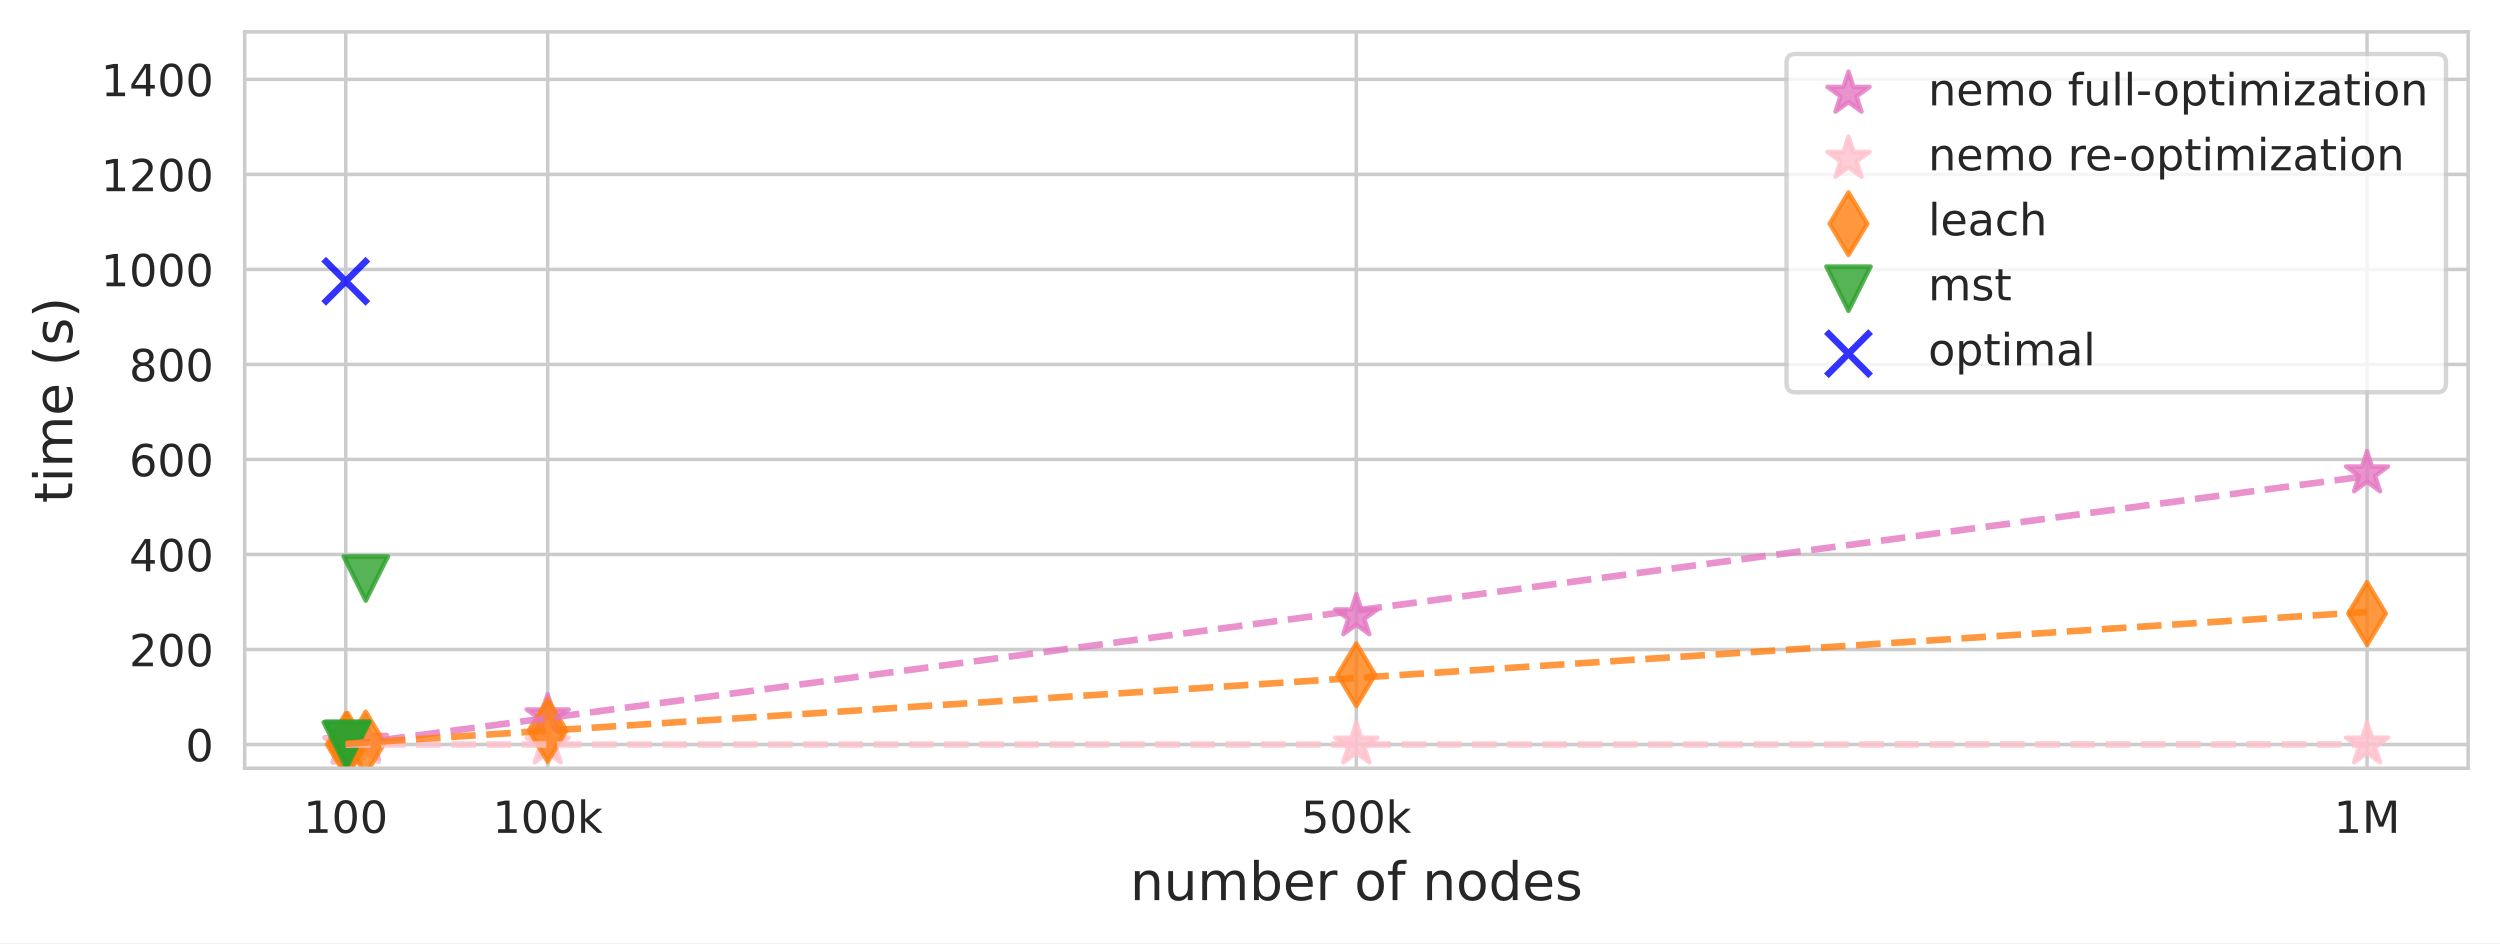
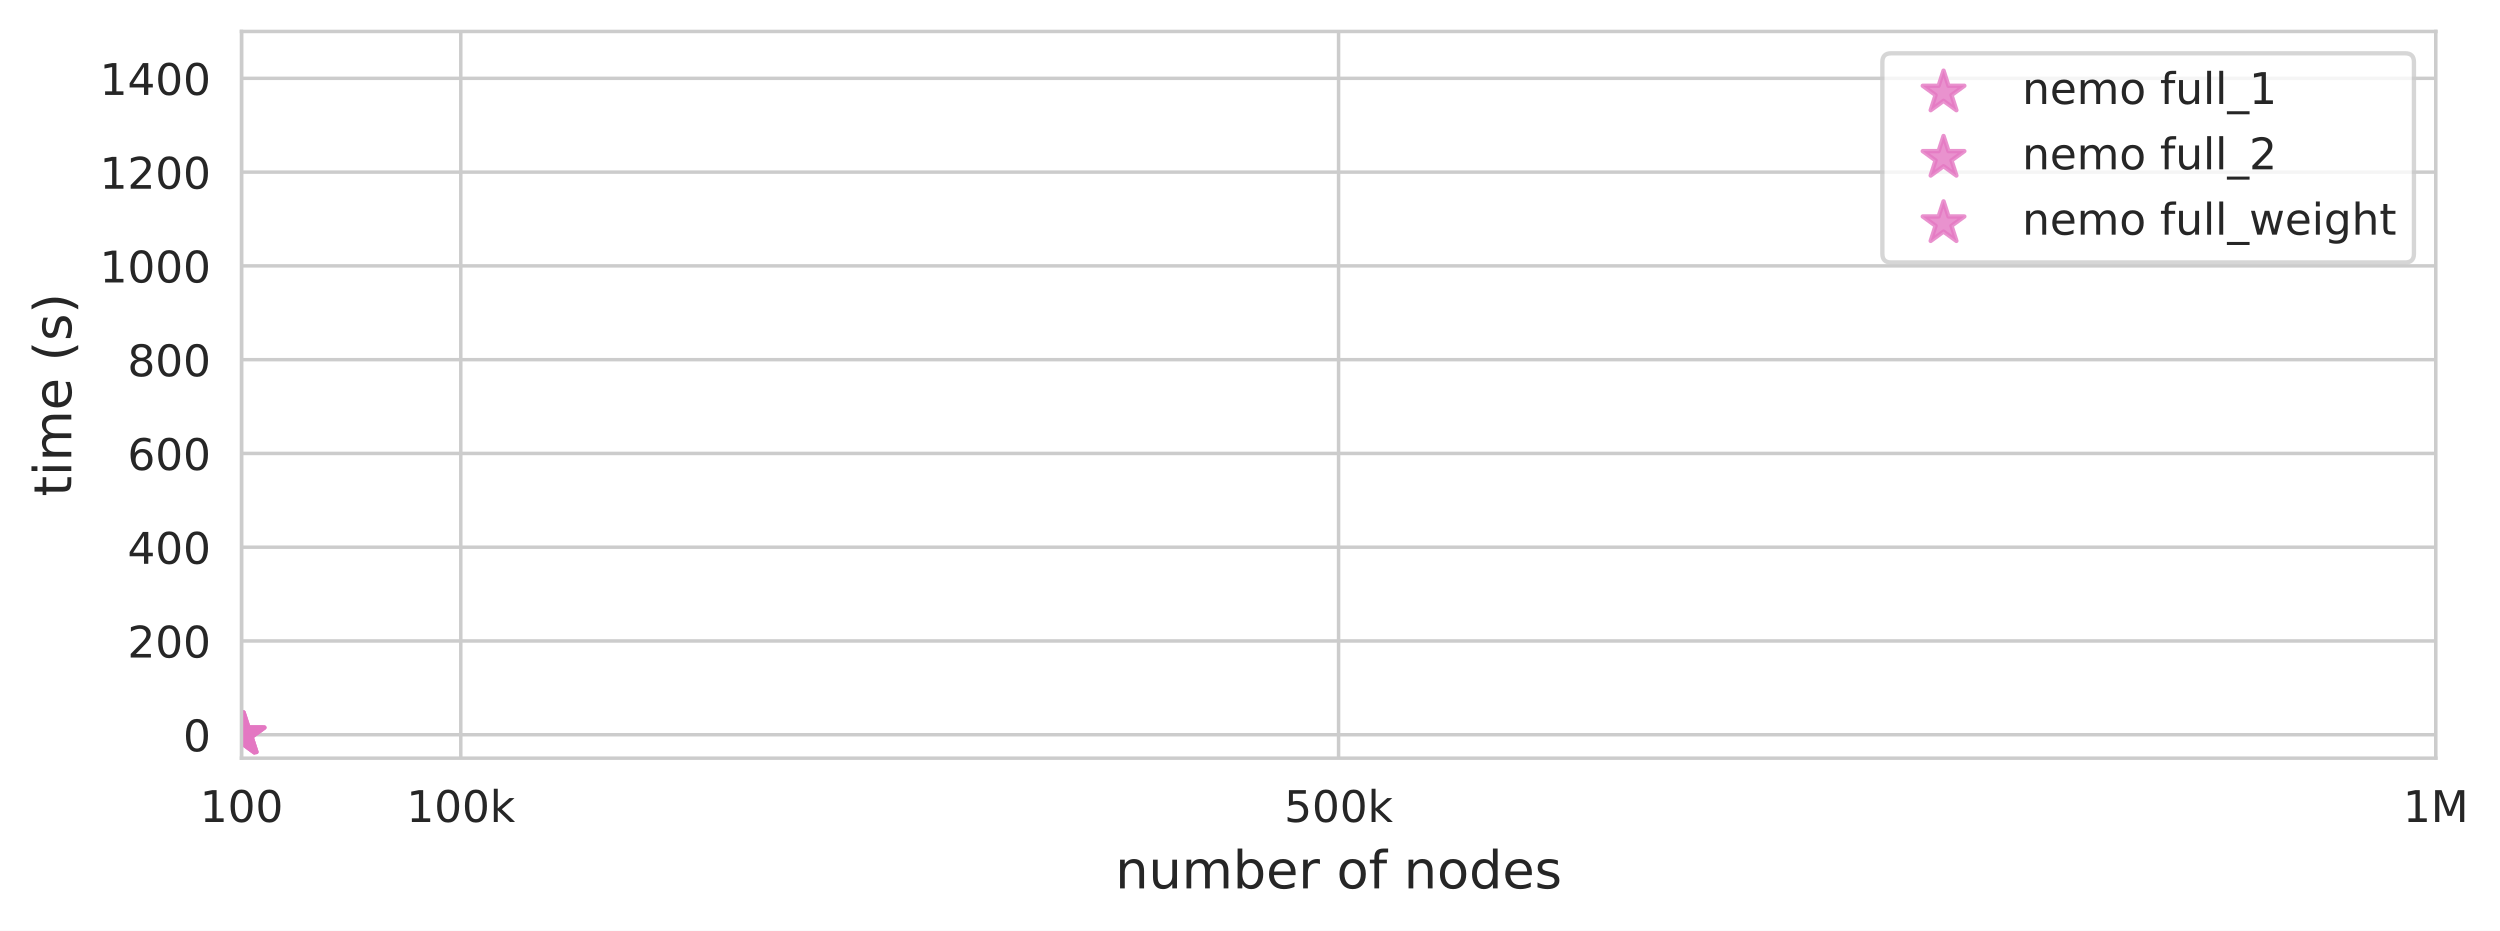
- <svg xmlns="http://www.w3.org/2000/svg" xmlns:xlink="http://www.w3.org/1999/xlink" width="564.664pt" height="213.012pt" viewBox="0 0 564.664 213.012" version="1.1">
+ <svg xmlns="http://www.w3.org/2000/svg" xmlns:xlink="http://www.w3.org/1999/xlink" width="572.159pt" height="213.012pt" viewBox="0 0 572.159 213.012" version="1.1">
  <defs>
    <style type="text/css">*{stroke-linejoin: round; stroke-linecap: butt}</style>
  </defs>
  <g id="figure_1">
    <g id="patch_1">
-       <path d="M 0 213.012  L 564.664 213.012  L 564.664 0  L 0 0  z " style="fill: #ffffff" />
+       <path d="M 0 213.012  L 572.159 213.012  L 572.159 0  L 0 0  z " style="fill: #ffffff" />
    </g>
    <g id="axes_1">
      <g id="patch_2">
        <path d="M 55.264 173.52  L 557.464 173.52  L 557.464 7.2  L 55.264 7.2  z " style="fill: #ffffff" />
      </g>
      <g id="matplotlib.axis_1">
        <g id="xtick_1">
          <g id="line2d_1">
-             <path d="M 78.091 173.52  L 78.091 7.2  " clip-path="url(#p31e1ff2603)" style="fill: none; stroke: #cccccc; stroke-width: 0.8; stroke-linecap: round" />
+             <path d="M 55.286 173.52  L 55.286 7.2  " clip-path="url(#p66b9ceff4e)" style="fill: none; stroke: #cccccc; stroke-width: 0.8; stroke-linecap: round" />
          </g>
          <g id="text_1">
-             <g style="fill: #262626" transform="translate(68.54727 188.1184) scale(0.1 -0.1)">
+             <g style="fill: #262626" transform="translate(45.7426 188.1184) scale(0.1 -0.1)">
              <defs>
                <path id="DejaVuSans-31" d="M 794 531  L 1825 531  L 1825 4091  L 703 3866  L 703 4441  L 1819 4666  L 2450 4666  L 2450 531  L 3481 531  L 3481 0  L 794 0  L 794 531  z " transform="scale(0.015625)" />
                <path id="DejaVuSans-30" d="M 2034 4250  Q 1547 4250 1301 3770  Q 1056 3291 1056 2328  Q 1056 1369 1301 889  Q 1547 409 2034 409  Q 2525 409 2770 889  Q 3016 1369 3016 2328  Q 3016 3291 2770 3770  Q 2525 4250 2034 4250  z M 2034 4750  Q 2819 4750 3233 4129  Q 3647 3509 3647 2328  Q 3647 1150 3233 529  Q 2819 -91 2034 -91  Q 1250 -91 836 529  Q 422 1150 422 2328  Q 422 3509 836 4129  Q 1250 4750 2034 4750  z " transform="scale(0.015625)" />
              </defs>
              <use xlink:href="#DejaVuSans-31" />
              <use xlink:href="#DejaVuSans-30" x="63.623" />
              <use xlink:href="#DejaVuSans-30" x="127.246" />
            </g>
          </g>
        </g>
        <g id="xtick_2">
          <g id="line2d_2">
-             <path d="M 123.704 173.52  L 123.704 7.2  " clip-path="url(#p31e1ff2603)" style="fill: none; stroke: #cccccc; stroke-width: 0.8; stroke-linecap: round" />
+             <path d="M 105.459 173.52  L 105.459 7.2  " clip-path="url(#p66b9ceff4e)" style="fill: none; stroke: #cccccc; stroke-width: 0.8; stroke-linecap: round" />
          </g>
          <g id="text_2">
-             <g style="fill: #262626" transform="translate(111.2654 188.1184) scale(0.1 -0.1)">
+             <g style="fill: #262626" transform="translate(93.01983 188.1184) scale(0.1 -0.1)">
              <defs>
                <path id="DejaVuSans-6b" d="M 581 4863  L 1159 4863  L 1159 1991  L 2875 3500  L 3609 3500  L 1753 1863  L 3688 0  L 2938 0  L 1159 1709  L 1159 0  L 581 0  L 581 4863  z " transform="scale(0.015625)" />
              </defs>
              <use xlink:href="#DejaVuSans-31" />
              <use xlink:href="#DejaVuSans-30" x="63.623" />
              <use xlink:href="#DejaVuSans-30" x="127.246" />
              <use xlink:href="#DejaVuSans-6b" x="190.869" />
            </g>
          </g>
        </g>
        <g id="xtick_3">
          <g id="line2d_3">
-             <path d="M 306.341 173.52  L 306.341 7.2  " clip-path="url(#p31e1ff2603)" style="fill: none; stroke: #cccccc; stroke-width: 0.8; stroke-linecap: round" />
+             <path d="M 306.35 173.52  L 306.35 7.2  " clip-path="url(#p66b9ceff4e)" style="fill: none; stroke: #cccccc; stroke-width: 0.8; stroke-linecap: round" />
          </g>
          <g id="text_3">
-             <g style="fill: #262626" transform="translate(293.9019 188.1184) scale(0.1 -0.1)">
+             <g style="fill: #262626" transform="translate(293.9109 188.1184) scale(0.1 -0.1)">
              <defs>
                <path id="DejaVuSans-35" d="M 691 4666  L 3169 4666  L 3169 4134  L 1269 4134  L 1269 2991  Q 1406 3038 1543 3061  Q 1681 3084 1819 3084  Q 2600 3084 3056 2656  Q 3513 2228 3513 1497  Q 3513 744 3044 326  Q 2575 -91 1722 -91  Q 1428 -91 1123 -41  Q 819 9 494 109  L 494 744  Q 775 591 1075 516  Q 1375 441 1709 441  Q 2250 441 2565 725  Q 2881 1009 2881 1497  Q 2881 1984 2565 2268  Q 2250 2553 1709 2553  Q 1456 2553 1204 2497  Q 953 2441 691 2322  L 691 4666  z " transform="scale(0.015625)" />
              </defs>
              <use xlink:href="#DejaVuSans-35" />
              <use xlink:href="#DejaVuSans-30" x="63.623" />
              <use xlink:href="#DejaVuSans-30" x="127.246" />
              <use xlink:href="#DejaVuSans-6b" x="190.869" />
            </g>
          </g>
        </g>
        <g id="xtick_4">
          <g id="line2d_4">
-             <path d="M 534.636 173.52  L 534.636 7.2  " clip-path="url(#p31e1ff2603)" style="fill: none; stroke: #cccccc; stroke-width: 0.8; stroke-linecap: round" />
+             <path d="M 557.464 173.52  L 557.464 7.2  " clip-path="url(#p66b9ceff4e)" style="fill: none; stroke: #cccccc; stroke-width: 0.8; stroke-linecap: round" />
          </g>
          <g id="text_4">
-             <g style="fill: #262626" transform="translate(527.1412 188.1184) scale(0.1 -0.1)">
+             <g style="fill: #262626" transform="translate(549.9684 188.1184) scale(0.1 -0.1)">
              <defs>
                <path id="DejaVuSans-4d" d="M 628 4666  L 1569 4666  L 2759 1491  L 3956 4666  L 4897 4666  L 4897 0  L 4281 0  L 4281 4097  L 3078 897  L 2444 897  L 1241 4097  L 1241 0  L 628 0  L 628 4666  z " transform="scale(0.015625)" />
              </defs>
              <use xlink:href="#DejaVuSans-31" />
              <use xlink:href="#DejaVuSans-4d" x="63.623" />
            </g>
          </g>
        </g>
        <g id="text_5">
          <g style="fill: #262626" transform="translate(255.2494 203.3162) scale(0.12 -0.12)">
            <defs>
              <path id="DejaVuSans-6e" d="M 3513 2113  L 3513 0  L 2938 0  L 2938 2094  Q 2938 2591 2744 2837  Q 2550 3084 2163 3084  Q 1697 3084 1428 2787  Q 1159 2491 1159 1978  L 1159 0  L 581 0  L 581 3500  L 1159 3500  L 1159 2956  Q 1366 3272 1645 3428  Q 1925 3584 2291 3584  Q 2894 3584 3203 3211  Q 3513 2838 3513 2113  z " transform="scale(0.015625)" />
              <path id="DejaVuSans-75" d="M 544 1381  L 544 3500  L 1119 3500  L 1119 1403  Q 1119 906 1312 657  Q 1506 409 1894 409  Q 2359 409 2629 706  Q 2900 1003 2900 1516  L 2900 3500  L 3475 3500  L 3475 0  L 2900 0  L 2900 538  Q 2691 219 2414 64  Q 2138 -91 1772 -91  Q 1169 -91 856 284  Q 544 659 544 1381  z M 1991 3584  L 1991 3584  z " transform="scale(0.015625)" />
              <path id="DejaVuSans-6d" d="M 3328 2828  Q 3544 3216 3844 3400  Q 4144 3584 4550 3584  Q 5097 3584 5394 3201  Q 5691 2819 5691 2113  L 5691 0  L 5113 0  L 5113 2094  Q 5113 2597 4934 2840  Q 4756 3084 4391 3084  Q 3944 3084 3684 2787  Q 3425 2491 3425 1978  L 3425 0  L 2847 0  L 2847 2094  Q 2847 2600 2669 2842  Q 2491 3084 2119 3084  Q 1678 3084 1418 2786  Q 1159 2488 1159 1978  L 1159 0  L 581 0  L 581 3500  L 1159 3500  L 1159 2956  Q 1356 3278 1631 3431  Q 1906 3584 2284 3584  Q 2666 3584 2933 3390  Q 3200 3197 3328 2828  z " transform="scale(0.015625)" />
              <path id="DejaVuSans-62" d="M 3116 1747  Q 3116 2381 2855 2742  Q 2594 3103 2138 3103  Q 1681 3103 1420 2742  Q 1159 2381 1159 1747  Q 1159 1113 1420 752  Q 1681 391 2138 391  Q 2594 391 2855 752  Q 3116 1113 3116 1747  z M 1159 2969  Q 1341 3281 1617 3432  Q 1894 3584 2278 3584  Q 2916 3584 3314 3078  Q 3713 2572 3713 1747  Q 3713 922 3314 415  Q 2916 -91 2278 -91  Q 1894 -91 1617 61  Q 1341 213 1159 525  L 1159 0  L 581 0  L 581 4863  L 1159 4863  L 1159 2969  z " transform="scale(0.015625)" />
              <path id="DejaVuSans-65" d="M 3597 1894  L 3597 1613  L 953 1613  Q 991 1019 1311 708  Q 1631 397 2203 397  Q 2534 397 2845 478  Q 3156 559 3463 722  L 3463 178  Q 3153 47 2828 -22  Q 2503 -91 2169 -91  Q 1331 -91 842 396  Q 353 884 353 1716  Q 353 2575 817 3079  Q 1281 3584 2069 3584  Q 2775 3584 3186 3129  Q 3597 2675 3597 1894  z M 3022 2063  Q 3016 2534 2758 2815  Q 2500 3097 2075 3097  Q 1594 3097 1305 2825  Q 1016 2553 972 2059  L 3022 2063  z " transform="scale(0.015625)" />
              <path id="DejaVuSans-72" d="M 2631 2963  Q 2534 3019 2420 3045  Q 2306 3072 2169 3072  Q 1681 3072 1420 2755  Q 1159 2438 1159 1844  L 1159 0  L 581 0  L 581 3500  L 1159 3500  L 1159 2956  Q 1341 3275 1631 3429  Q 1922 3584 2338 3584  Q 2397 3584 2469 3576  Q 2541 3569 2628 3553  L 2631 2963  z " transform="scale(0.015625)" />
              <path id="DejaVuSans-20" transform="scale(0.015625)" />
              <path id="DejaVuSans-6f" d="M 1959 3097  Q 1497 3097 1228 2736  Q 959 2375 959 1747  Q 959 1119 1226 758  Q 1494 397 1959 397  Q 2419 397 2687 759  Q 2956 1122 2956 1747  Q 2956 2369 2687 2733  Q 2419 3097 1959 3097  z M 1959 3584  Q 2709 3584 3137 3096  Q 3566 2609 3566 1747  Q 3566 888 3137 398  Q 2709 -91 1959 -91  Q 1206 -91 779 398  Q 353 888 353 1747  Q 353 2609 779 3096  Q 1206 3584 1959 3584  z " transform="scale(0.015625)" />
              <path id="DejaVuSans-66" d="M 2375 4863  L 2375 4384  L 1825 4384  Q 1516 4384 1395 4259  Q 1275 4134 1275 3809  L 1275 3500  L 2222 3500  L 2222 3053  L 1275 3053  L 1275 0  L 697 0  L 697 3053  L 147 3053  L 147 3500  L 697 3500  L 697 3744  Q 697 4328 969 4595  Q 1241 4863 1831 4863  L 2375 4863  z " transform="scale(0.015625)" />
              <path id="DejaVuSans-64" d="M 2906 2969  L 2906 4863  L 3481 4863  L 3481 0  L 2906 0  L 2906 525  Q 2725 213 2448 61  Q 2172 -91 1784 -91  Q 1150 -91 751 415  Q 353 922 353 1747  Q 353 2572 751 3078  Q 1150 3584 1784 3584  Q 2172 3584 2448 3432  Q 2725 3281 2906 2969  z M 947 1747  Q 947 1113 1208 752  Q 1469 391 1925 391  Q 2381 391 2643 752  Q 2906 1113 2906 1747  Q 2906 2381 2643 2742  Q 2381 3103 1925 3103  Q 1469 3103 1208 2742  Q 947 2381 947 1747  z " transform="scale(0.015625)" />
              <path id="DejaVuSans-73" d="M 2834 3397  L 2834 2853  Q 2591 2978 2328 3040  Q 2066 3103 1784 3103  Q 1356 3103 1142 2972  Q 928 2841 928 2578  Q 928 2378 1081 2264  Q 1234 2150 1697 2047  L 1894 2003  Q 2506 1872 2764 1633  Q 3022 1394 3022 966  Q 3022 478 2636 193  Q 2250 -91 1575 -91  Q 1294 -91 989 -36  Q 684 19 347 128  L 347 722  Q 666 556 975 473  Q 1284 391 1588 391  Q 1994 391 2212 530  Q 2431 669 2431 922  Q 2431 1156 2273 1281  Q 2116 1406 1581 1522  L 1381 1569  Q 847 1681 609 1914  Q 372 2147 372 2553  Q 372 3047 722 3315  Q 1072 3584 1716 3584  Q 2034 3584 2315 3537  Q 2597 3491 2834 3397  z " transform="scale(0.015625)" />
            </defs>
            <use xlink:href="#DejaVuSans-6e" />
            <use xlink:href="#DejaVuSans-75" x="63.379" />
            <use xlink:href="#DejaVuSans-6d" x="126.758" />
            <use xlink:href="#DejaVuSans-62" x="224.17" />
            <use xlink:href="#DejaVuSans-65" x="287.646" />
            <use xlink:href="#DejaVuSans-72" x="349.17" />
            <use xlink:href="#DejaVuSans-20" x="390.283" />
            <use xlink:href="#DejaVuSans-6f" x="422.07" />
            <use xlink:href="#DejaVuSans-66" x="483.252" />
            <use xlink:href="#DejaVuSans-20" x="518.457" />
            <use xlink:href="#DejaVuSans-6e" x="550.244" />
            <use xlink:href="#DejaVuSans-6f" x="613.623" />
            <use xlink:href="#DejaVuSans-64" x="674.805" />
            <use xlink:href="#DejaVuSans-65" x="738.281" />
            <use xlink:href="#DejaVuSans-73" x="799.805" />
          </g>
        </g>
      </g>
      <g id="matplotlib.axis_2">
        <g id="ytick_1">
          <g id="line2d_5">
-             <path d="M 55.264 168.155  L 557.464 168.155  " clip-path="url(#p31e1ff2603)" style="fill: none; stroke: #cccccc; stroke-width: 0.8; stroke-linecap: round" />
+             <path d="M 55.264 168.155  L 557.464 168.155  " clip-path="url(#p66b9ceff4e)" style="fill: none; stroke: #cccccc; stroke-width: 0.8; stroke-linecap: round" />
          </g>
          <g id="text_6">
            <g style="fill: #262626" transform="translate(41.90125 171.9541) scale(0.1 -0.1)">
              <use xlink:href="#DejaVuSans-30" />
            </g>
          </g>
        </g>
        <g id="ytick_2">
          <g id="line2d_6">
-             <path d="M 55.264 146.694  L 557.464 146.694  " clip-path="url(#p31e1ff2603)" style="fill: none; stroke: #cccccc; stroke-width: 0.8; stroke-linecap: round" />
+             <path d="M 55.264 146.694  L 557.464 146.694  " clip-path="url(#p66b9ceff4e)" style="fill: none; stroke: #cccccc; stroke-width: 0.8; stroke-linecap: round" />
          </g>
          <g id="text_7">
            <g style="fill: #262626" transform="translate(29.17625 150.4934) scale(0.1 -0.1)">
              <defs>
                <path id="DejaVuSans-32" d="M 1228 531  L 3431 531  L 3431 0  L 469 0  L 469 531  Q 828 903 1448 1529  Q 2069 2156 2228 2338  Q 2531 2678 2651 2914  Q 2772 3150 2772 3378  Q 2772 3750 2511 3984  Q 2250 4219 1831 4219  Q 1534 4219 1204 4116  Q 875 4013 500 3803  L 500 4441  Q 881 4594 1212 4672  Q 1544 4750 1819 4750  Q 2544 4750 2975 4387  Q 3406 4025 3406 3419  Q 3406 3131 3298 2873  Q 3191 2616 2906 2266  Q 2828 2175 2409 1742  Q 1991 1309 1228 531  z " transform="scale(0.015625)" />
              </defs>
              <use xlink:href="#DejaVuSans-32" />
              <use xlink:href="#DejaVuSans-30" x="63.623" />
              <use xlink:href="#DejaVuSans-30" x="127.246" />
            </g>
          </g>
        </g>
        <g id="ytick_3">
          <g id="line2d_7">
-             <path d="M 55.264 125.234  L 557.464 125.234  " clip-path="url(#p31e1ff2603)" style="fill: none; stroke: #cccccc; stroke-width: 0.8; stroke-linecap: round" />
+             <path d="M 55.264 125.234  L 557.464 125.234  " clip-path="url(#p66b9ceff4e)" style="fill: none; stroke: #cccccc; stroke-width: 0.8; stroke-linecap: round" />
          </g>
          <g id="text_8">
            <g style="fill: #262626" transform="translate(29.17625 129.0328) scale(0.1 -0.1)">
              <defs>
                <path id="DejaVuSans-34" d="M 2419 4116  L 825 1625  L 2419 1625  L 2419 4116  z M 2253 4666  L 3047 4666  L 3047 1625  L 3713 1625  L 3713 1100  L 3047 1100  L 3047 0  L 2419 0  L 2419 1100  L 313 1100  L 313 1709  L 2253 4666  z " transform="scale(0.015625)" />
              </defs>
              <use xlink:href="#DejaVuSans-34" />
              <use xlink:href="#DejaVuSans-30" x="63.623" />
              <use xlink:href="#DejaVuSans-30" x="127.246" />
            </g>
          </g>
        </g>
        <g id="ytick_4">
          <g id="line2d_8">
-             <path d="M 55.264 103.773  L 557.464 103.773  " clip-path="url(#p31e1ff2603)" style="fill: none; stroke: #cccccc; stroke-width: 0.8; stroke-linecap: round" />
+             <path d="M 55.264 103.773  L 557.464 103.773  " clip-path="url(#p66b9ceff4e)" style="fill: none; stroke: #cccccc; stroke-width: 0.8; stroke-linecap: round" />
          </g>
          <g id="text_9">
            <g style="fill: #262626" transform="translate(29.17625 107.5721) scale(0.1 -0.1)">
              <defs>
                <path id="DejaVuSans-36" d="M 2113 2584  Q 1688 2584 1439 2293  Q 1191 2003 1191 1497  Q 1191 994 1439 701  Q 1688 409 2113 409  Q 2538 409 2786 701  Q 3034 994 3034 1497  Q 3034 2003 2786 2293  Q 2538 2584 2113 2584  z M 3366 4563  L 3366 3988  Q 3128 4100 2886 4159  Q 2644 4219 2406 4219  Q 1781 4219 1451 3797  Q 1122 3375 1075 2522  Q 1259 2794 1537 2939  Q 1816 3084 2150 3084  Q 2853 3084 3261 2657  Q 3669 2231 3669 1497  Q 3669 778 3244 343  Q 2819 -91 2113 -91  Q 1303 -91 875 529  Q 447 1150 447 2328  Q 447 3434 972 4092  Q 1497 4750 2381 4750  Q 2619 4750 2861 4703  Q 3103 4656 3366 4563  z " transform="scale(0.015625)" />
              </defs>
              <use xlink:href="#DejaVuSans-36" />
              <use xlink:href="#DejaVuSans-30" x="63.623" />
              <use xlink:href="#DejaVuSans-30" x="127.246" />
            </g>
          </g>
        </g>
        <g id="ytick_5">
          <g id="line2d_9">
-             <path d="M 55.264 82.312  L 557.464 82.312  " clip-path="url(#p31e1ff2603)" style="fill: none; stroke: #cccccc; stroke-width: 0.8; stroke-linecap: round" />
+             <path d="M 55.264 82.312  L 557.464 82.312  " clip-path="url(#p66b9ceff4e)" style="fill: none; stroke: #cccccc; stroke-width: 0.8; stroke-linecap: round" />
          </g>
          <g id="text_10">
            <g style="fill: #262626" transform="translate(29.17625 86.11148) scale(0.1 -0.1)">
              <defs>
                <path id="DejaVuSans-38" d="M 2034 2216  Q 1584 2216 1326 1975  Q 1069 1734 1069 1313  Q 1069 891 1326 650  Q 1584 409 2034 409  Q 2484 409 2743 651  Q 3003 894 3003 1313  Q 3003 1734 2745 1975  Q 2488 2216 2034 2216  z M 1403 2484  Q 997 2584 770 2862  Q 544 3141 544 3541  Q 544 4100 942 4425  Q 1341 4750 2034 4750  Q 2731 4750 3128 4425  Q 3525 4100 3525 3541  Q 3525 3141 3298 2862  Q 3072 2584 2669 2484  Q 3125 2378 3379 2068  Q 3634 1759 3634 1313  Q 3634 634 3220 271  Q 2806 -91 2034 -91  Q 1263 -91 848 271  Q 434 634 434 1313  Q 434 1759 690 2068  Q 947 2378 1403 2484  z M 1172 3481  Q 1172 3119 1398 2916  Q 1625 2713 2034 2713  Q 2441 2713 2670 2916  Q 2900 3119 2900 3481  Q 2900 3844 2670 4047  Q 2441 4250 2034 4250  Q 1625 4250 1398 4047  Q 1172 3844 1172 3481  z " transform="scale(0.015625)" />
              </defs>
              <use xlink:href="#DejaVuSans-38" />
              <use xlink:href="#DejaVuSans-30" x="63.623" />
              <use xlink:href="#DejaVuSans-30" x="127.246" />
            </g>
          </g>
        </g>
        <g id="ytick_6">
          <g id="line2d_10">
-             <path d="M 55.264 60.852  L 557.464 60.852  " clip-path="url(#p31e1ff2603)" style="fill: none; stroke: #cccccc; stroke-width: 0.8; stroke-linecap: round" />
+             <path d="M 55.264 60.852  L 557.464 60.852  " clip-path="url(#p66b9ceff4e)" style="fill: none; stroke: #cccccc; stroke-width: 0.8; stroke-linecap: round" />
          </g>
          <g id="text_11">
            <g style="fill: #262626" transform="translate(22.81375 64.65083) scale(0.1 -0.1)">
              <use xlink:href="#DejaVuSans-31" />
              <use xlink:href="#DejaVuSans-30" x="63.623" />
              <use xlink:href="#DejaVuSans-30" x="127.246" />
              <use xlink:href="#DejaVuSans-30" x="190.869" />
            </g>
          </g>
        </g>
        <g id="ytick_7">
          <g id="line2d_11">
-             <path d="M 55.264 39.391  L 557.464 39.391  " clip-path="url(#p31e1ff2603)" style="fill: none; stroke: #cccccc; stroke-width: 0.8; stroke-linecap: round" />
+             <path d="M 55.264 39.391  L 557.464 39.391  " clip-path="url(#p66b9ceff4e)" style="fill: none; stroke: #cccccc; stroke-width: 0.8; stroke-linecap: round" />
          </g>
          <g id="text_12">
            <g style="fill: #262626" transform="translate(22.81375 43.19019) scale(0.1 -0.1)">
              <use xlink:href="#DejaVuSans-31" />
              <use xlink:href="#DejaVuSans-32" x="63.623" />
              <use xlink:href="#DejaVuSans-30" x="127.246" />
              <use xlink:href="#DejaVuSans-30" x="190.869" />
            </g>
          </g>
        </g>
        <g id="ytick_8">
          <g id="line2d_12">
-             <path d="M 55.264 17.93  L 557.464 17.93  " clip-path="url(#p31e1ff2603)" style="fill: none; stroke: #cccccc; stroke-width: 0.8; stroke-linecap: round" />
+             <path d="M 55.264 17.93  L 557.464 17.93  " clip-path="url(#p66b9ceff4e)" style="fill: none; stroke: #cccccc; stroke-width: 0.8; stroke-linecap: round" />
          </g>
          <g id="text_13">
            <g style="fill: #262626" transform="translate(22.81375 21.72954) scale(0.1 -0.1)">
              <use xlink:href="#DejaVuSans-31" />
              <use xlink:href="#DejaVuSans-34" x="63.623" />
              <use xlink:href="#DejaVuSans-30" x="127.246" />
              <use xlink:href="#DejaVuSans-30" x="190.869" />
            </g>
          </g>
        </g>
        <g id="text_14">
          <g style="fill: #262626" transform="translate(16.31812 113.6297) rotate(-90) scale(0.12 -0.12)">
            <defs>
              <path id="DejaVuSans-74" d="M 1172 4494  L 1172 3500  L 2356 3500  L 2356 3053  L 1172 3053  L 1172 1153  Q 1172 725 1289 603  Q 1406 481 1766 481  L 2356 481  L 2356 0  L 1766 0  Q 1100 0 847 248  Q 594 497 594 1153  L 594 3053  L 172 3053  L 172 3500  L 594 3500  L 594 4494  L 1172 4494  z " transform="scale(0.015625)" />
              <path id="DejaVuSans-69" d="M 603 3500  L 1178 3500  L 1178 0  L 603 0  L 603 3500  z M 603 4863  L 1178 4863  L 1178 4134  L 603 4134  L 603 4863  z " transform="scale(0.015625)" />
              <path id="DejaVuSans-28" d="M 1984 4856  Q 1566 4138 1362 3434  Q 1159 2731 1159 2009  Q 1159 1288 1364 580  Q 1569 -128 1984 -844  L 1484 -844  Q 1016 -109 783 600  Q 550 1309 550 2009  Q 550 2706 781 3412  Q 1013 4119 1484 4856  L 1984 4856  z " transform="scale(0.015625)" />
              <path id="DejaVuSans-29" d="M 513 4856  L 1013 4856  Q 1481 4119 1714 3412  Q 1947 2706 1947 2009  Q 1947 1309 1714 600  Q 1481 -109 1013 -844  L 513 -844  Q 928 -128 1133 580  Q 1338 1288 1338 2009  Q 1338 2731 1133 3434  Q 928 4138 513 4856  z " transform="scale(0.015625)" />
            </defs>
            <use xlink:href="#DejaVuSans-74" />
            <use xlink:href="#DejaVuSans-69" x="39.209" />
            <use xlink:href="#DejaVuSans-6d" x="66.992" />
            <use xlink:href="#DejaVuSans-65" x="164.404" />
            <use xlink:href="#DejaVuSans-20" x="225.928" />
            <use xlink:href="#DejaVuSans-28" x="257.715" />
            <use xlink:href="#DejaVuSans-73" x="296.729" />
            <use xlink:href="#DejaVuSans-29" x="348.828" />
          </g>
        </g>
      </g>
      <g id="PathCollection_1">
        <defs>
-           <path id="mab02023c13" d="M 0 -5  L -1.123 -1.545  L -4.755 -1.545  L -1.816 0.59  L -2.939 4.045  L -0 1.91  L 2.939 4.045  L 1.816 0.59  L 4.755 -1.545  L 1.123 -1.545  z " style="stroke: #e377c2; stroke-opacity: 0.8" />
+           <path id="m64488d38e9" d="M 0 -5  L -1.123 -1.545  L -4.755 -1.545  L -1.816 0.59  L -2.939 4.045  L -0 1.91  L 2.939 4.045  L 1.816 0.59  L 4.755 -1.545  L 1.123 -1.545  z " style="stroke: #e377c2; stroke-opacity: 0.8" />
        </defs>
-         <g clip-path="url(#p31e1ff2603)">
-           <use xlink:href="#mab02023c13" x="78.091" y="168.143" style="fill: #e377c2; fill-opacity: 0.8; stroke: #e377c2; stroke-opacity: 0.8" />
-           <use xlink:href="#mab02023c13" x="78.502" y="168.088" style="fill: #e377c2; fill-opacity: 0.8; stroke: #e377c2; stroke-opacity: 0.8" />
-           <use xlink:href="#mab02023c13" x="82.611" y="167.547" style="fill: #e377c2; fill-opacity: 0.8; stroke: #e377c2; stroke-opacity: 0.8" />
-           <use xlink:href="#mab02023c13" x="123.704" y="161.793" style="fill: #e377c2; fill-opacity: 0.8; stroke: #e377c2; stroke-opacity: 0.8" />
-           <use xlink:href="#mab02023c13" x="306.341" y="139.198" style="fill: #e377c2; fill-opacity: 0.8; stroke: #e377c2; stroke-opacity: 0.8" />
-           <use xlink:href="#mab02023c13" x="534.636" y="106.909" style="fill: #e377c2; fill-opacity: 0.8; stroke: #e377c2; stroke-opacity: 0.8" />
+         <g clip-path="url(#p66b9ceff4e)">
+           <use xlink:href="#m64488d38e9" x="55.286" y="168.151" style="fill: #e377c2; fill-opacity: 0.8; stroke: #e377c2; stroke-opacity: 0.8" />
+           <use xlink:href="#m64488d38e9" x="55.738" y="168.054" style="fill: #e377c2; fill-opacity: 0.8; stroke: #e377c2; stroke-opacity: 0.8" />
        </g>
      </g>
      <g id="PathCollection_2">
-         <defs>
-           <path id="m020b7ca7fa" d="M 0 -5  L -1.123 -1.545  L -4.755 -1.545  L -1.816 0.59  L -2.939 4.045  L -0 1.91  L 2.939 4.045  L 1.816 0.59  L 4.755 -1.545  L 1.123 -1.545  z " style="stroke: #ffc0cb; stroke-opacity: 0.8" />
-         </defs>
-         <g clip-path="url(#p31e1ff2603)">
-           <use xlink:href="#m020b7ca7fa" x="78.091" y="168.155" style="fill: #ffc0cb; fill-opacity: 0.8; stroke: #ffc0cb; stroke-opacity: 0.8" />
-           <use xlink:href="#m020b7ca7fa" x="78.502" y="168.155" style="fill: #ffc0cb; fill-opacity: 0.8; stroke: #ffc0cb; stroke-opacity: 0.8" />
-           <use xlink:href="#m020b7ca7fa" x="82.611" y="168.155" style="fill: #ffc0cb; fill-opacity: 0.8; stroke: #ffc0cb; stroke-opacity: 0.8" />
-           <use xlink:href="#m020b7ca7fa" x="123.704" y="168.155" style="fill: #ffc0cb; fill-opacity: 0.8; stroke: #ffc0cb; stroke-opacity: 0.8" />
-           <use xlink:href="#m020b7ca7fa" x="306.341" y="168.154" style="fill: #ffc0cb; fill-opacity: 0.8; stroke: #ffc0cb; stroke-opacity: 0.8" />
-           <use xlink:href="#m020b7ca7fa" x="534.636" y="168.153" style="fill: #ffc0cb; fill-opacity: 0.8; stroke: #ffc0cb; stroke-opacity: 0.8" />
+         <g clip-path="url(#p66b9ceff4e)">
+           <use xlink:href="#m64488d38e9" x="55.286" y="168.148" style="fill: #e377c2; fill-opacity: 0.8; stroke: #e377c2; stroke-opacity: 0.8" />
+           <use xlink:href="#m64488d38e9" x="55.738" y="168.072" style="fill: #e377c2; fill-opacity: 0.8; stroke: #e377c2; stroke-opacity: 0.8" />
        </g>
      </g>
      <g id="PathCollection_3">
-         <defs>
-           <path id="mbcc4c74995" d="M -0 7.071  L 4.243 0  L 0 -7.071  L -4.243 -0  z " style="stroke: #ff7f0e; stroke-opacity: 0.8" />
-         </defs>
-         <g clip-path="url(#p31e1ff2603)">
-           <use xlink:href="#mbcc4c74995" x="78.091" y="168.151" style="fill: #ff7f0e; fill-opacity: 0.8; stroke: #ff7f0e; stroke-opacity: 0.8" />
-           <use xlink:href="#mbcc4c74995" x="78.502" y="168.121" style="fill: #ff7f0e; fill-opacity: 0.8; stroke: #ff7f0e; stroke-opacity: 0.8" />
-           <use xlink:href="#mbcc4c74995" x="82.611" y="167.823" style="fill: #ff7f0e; fill-opacity: 0.8; stroke: #ff7f0e; stroke-opacity: 0.8" />
-           <use xlink:href="#mbcc4c74995" x="123.704" y="164.979" style="fill: #ff7f0e; fill-opacity: 0.8; stroke: #ff7f0e; stroke-opacity: 0.8" />
-           <use xlink:href="#mbcc4c74995" x="306.341" y="152.4" style="fill: #ff7f0e; fill-opacity: 0.8; stroke: #ff7f0e; stroke-opacity: 0.8" />
-           <use xlink:href="#mbcc4c74995" x="534.636" y="138.574" style="fill: #ff7f0e; fill-opacity: 0.8; stroke: #ff7f0e; stroke-opacity: 0.8" />
-         </g>
-       </g>
-       <g id="PathCollection_4">
-         <defs>
-           <path id="mb08df4f636" d="M -0 5  L 5 -5  L -5 -5  z " style="stroke: #2ca02c; stroke-opacity: 0.8" />
-         </defs>
-         <g clip-path="url(#p31e1ff2603)">
-           <use xlink:href="#mb08df4f636" x="78.091" y="168.152" style="fill: #2ca02c; fill-opacity: 0.8; stroke: #2ca02c; stroke-opacity: 0.8" />
-           <use xlink:href="#mb08df4f636" x="78.502" y="167.972" style="fill: #2ca02c; fill-opacity: 0.8; stroke: #2ca02c; stroke-opacity: 0.8" />
-           <use xlink:href="#mb08df4f636" x="82.611" y="130.679" style="fill: #2ca02c; fill-opacity: 0.8; stroke: #2ca02c; stroke-opacity: 0.8" />
-         </g>
-       </g>
-       <g id="PathCollection_5">
-         <defs>
-           <path id="mebba060c7e" d="M -5 5  L 5 -5  M -5 -5  L 5 5  " style="stroke: #0000ff; stroke-opacity: 0.8; stroke-width: 1.5" />
-         </defs>
-         <g clip-path="url(#p31e1ff2603)">
-           <use xlink:href="#mebba060c7e" x="78.091" y="63.534" style="fill: #0000ff; fill-opacity: 0.8; stroke: #0000ff; stroke-opacity: 0.8; stroke-width: 1.5" />
-         </g>
-       </g>
-       <g id="line2d_13">
-         <path d="M 78.091 168.247  L 78.502 168.193  L 82.611 167.646  L 123.704 162.18  L 306.341 137.888  L 534.636 107.524  " clip-path="url(#p31e1ff2603)" style="fill: none; stroke-dasharray: 5.55,2.4; stroke-dashoffset: 0; stroke: #e377c2; stroke-opacity: 0.8; stroke-width: 1.5" />
-       </g>
-       <g id="line2d_14">
-         <path d="M 78.091 168.155  L 78.502 168.155  L 82.611 168.155  L 123.704 168.155  L 306.341 168.154  L 534.636 168.153  " clip-path="url(#p31e1ff2603)" style="fill: none; stroke-dasharray: 5.55,2.4; stroke-dashoffset: 0; stroke: #ffc0cb; stroke-opacity: 0.8; stroke-width: 1.5" />
-       </g>
-       <g id="line2d_15">
-         <path d="M 78.091 168.005  L 78.502 167.978  L 82.611 167.71  L 123.704 165.029  L 306.341 153.111  L 534.636 138.215  " clip-path="url(#p31e1ff2603)" style="fill: none; stroke-dasharray: 5.55,2.4; stroke-dashoffset: 0; stroke: #ff7f0e; stroke-opacity: 0.8; stroke-width: 1.5" />
-       </g>
-       <g id="line2d_16">
-         <path clip-path="url(#p31e1ff2603)" style="fill: none; stroke-dasharray: 5.55,2.4; stroke-dashoffset: 0; stroke: #2ca02c; stroke-opacity: 0.8; stroke-width: 1.5" />
-       </g>
-       <g id="line2d_17">
-         <path clip-path="url(#p31e1ff2603)" style="fill: none; stroke-dasharray: 5.55,2.4; stroke-dashoffset: 0; stroke: #0000ff; stroke-opacity: 0.8; stroke-width: 1.5" />
+         <g clip-path="url(#p66b9ceff4e)">
+           <use xlink:href="#m64488d38e9" x="55.286" y="168.145" style="fill: #e377c2; fill-opacity: 0.8; stroke: #e377c2; stroke-opacity: 0.8" />
+           <use xlink:href="#m64488d38e9" x="55.738" y="168.05" style="fill: #e377c2; fill-opacity: 0.8; stroke: #e377c2; stroke-opacity: 0.8" />
+         </g>
      </g>
      <g id="patch_3">
        <path d="M 55.264 173.52  L 55.264 7.2  " style="fill: none; stroke: #cccccc; stroke-width: 0.8; stroke-linejoin: miter; stroke-linecap: square" />
      </g>
      <g id="patch_4">
        <path d="M 557.464 173.52  L 557.464 7.2  " style="fill: none; stroke: #cccccc; stroke-width: 0.8; stroke-linejoin: miter; stroke-linecap: square" />
      </g>
      <g id="patch_5">
        <path d="M 55.264 173.52  L 557.464 173.52  " style="fill: none; stroke: #cccccc; stroke-width: 0.8; stroke-linejoin: miter; stroke-linecap: square" />
      </g>
      <g id="patch_6">
        <path d="M 55.264 7.2  L 557.464 7.2  " style="fill: none; stroke: #cccccc; stroke-width: 0.8; stroke-linejoin: miter; stroke-linecap: square" />
      </g>
      <g id="legend_1">
        <g id="patch_7">
-           <path d="M 405.511 88.591  L 550.464 88.591  Q 552.464 88.591 552.464 86.591  L 552.464 14.2  Q 552.464 12.2 550.464 12.2  L 405.511 12.2  Q 403.511 12.2 403.511 14.2  L 403.511 86.591  Q 403.511 88.591 405.511 88.591  z " style="fill: #ffffff; opacity: 0.8; stroke: #cccccc; stroke-linejoin: miter" />
-         </g>
-         <g id="PathCollection_6">
+           <path d="M 432.806 60.069  L 550.464 60.069  Q 552.464 60.069 552.464 58.069  L 552.464 14.2  Q 552.464 12.2 550.464 12.2  L 432.806 12.2  Q 430.806 12.2 430.806 14.2  L 430.806 58.069  Q 430.806 60.069 432.806 60.069  z " style="fill: #ffffff; opacity: 0.8; stroke: #cccccc; stroke-linejoin: miter" />
+         </g>
+         <g id="PathCollection_4">
          <g>
-             <use xlink:href="#mab02023c13" x="417.511" y="21.173" style="fill: #e377c2; fill-opacity: 0.8; stroke: #e377c2; stroke-opacity: 0.8" />
+             <use xlink:href="#m64488d38e9" x="444.806" y="21.173" style="fill: #e377c2; fill-opacity: 0.8; stroke: #e377c2; stroke-opacity: 0.8" />
          </g>
        </g>
        <g id="text_15">
-           <g style="fill: #262626" transform="translate(435.5106 23.79844) scale(0.1 -0.1)">
+           <g style="fill: #262626" transform="translate(462.8059 23.79844) scale(0.1 -0.1)">
            <defs>
              <path id="DejaVuSans-6c" d="M 603 4863  L 1178 4863  L 1178 0  L 603 0  L 603 4863  z " transform="scale(0.015625)" />
-               <path id="DejaVuSans-2d" d="M 313 2009  L 1997 2009  L 1997 1497  L 313 1497  L 313 2009  z " transform="scale(0.015625)" />
-               <path id="DejaVuSans-70" d="M 1159 525  L 1159 -1331  L 581 -1331  L 581 3500  L 1159 3500  L 1159 2969  Q 1341 3281 1617 3432  Q 1894 3584 2278 3584  Q 2916 3584 3314 3078  Q 3713 2572 3713 1747  Q 3713 922 3314 415  Q 2916 -91 2278 -91  Q 1894 -91 1617 61  Q 1341 213 1159 525  z M 3116 1747  Q 3116 2381 2855 2742  Q 2594 3103 2138 3103  Q 1681 3103 1420 2742  Q 1159 2381 1159 1747  Q 1159 1113 1420 752  Q 1681 391 2138 391  Q 2594 391 2855 752  Q 3116 1113 3116 1747  z " transform="scale(0.015625)" />
-               <path id="DejaVuSans-7a" d="M 353 3500  L 3084 3500  L 3084 2975  L 922 459  L 3084 459  L 3084 0  L 275 0  L 275 525  L 2438 3041  L 353 3041  L 353 3500  z " transform="scale(0.015625)" />
-               <path id="DejaVuSans-61" d="M 2194 1759  Q 1497 1759 1228 1600  Q 959 1441 959 1056  Q 959 750 1161 570  Q 1363 391 1709 391  Q 2188 391 2477 730  Q 2766 1069 2766 1631  L 2766 1759  L 2194 1759  z M 3341 1997  L 3341 0  L 2766 0  L 2766 531  Q 2569 213 2275 61  Q 1981 -91 1556 -91  Q 1019 -91 701 211  Q 384 513 384 1019  Q 384 1609 779 1909  Q 1175 2209 1959 2209  L 2766 2209  L 2766 2266  Q 2766 2663 2505 2880  Q 2244 3097 1772 3097  Q 1472 3097 1187 3025  Q 903 2953 641 2809  L 641 3341  Q 956 3463 1253 3523  Q 1550 3584 1831 3584  Q 2591 3584 2966 3190  Q 3341 2797 3341 1997  z " transform="scale(0.015625)" />
+               <path id="DejaVuSans-5f" d="M 3263 -1063  L 3263 -1509  L -63 -1509  L -63 -1063  L 3263 -1063  z " transform="scale(0.015625)" />
            </defs>
            <use xlink:href="#DejaVuSans-6e" />
            <use xlink:href="#DejaVuSans-65" x="63.379" />
            <use xlink:href="#DejaVuSans-6d" x="124.902" />
            <use xlink:href="#DejaVuSans-6f" x="222.314" />
            <use xlink:href="#DejaVuSans-20" x="283.496" />
            <use xlink:href="#DejaVuSans-66" x="315.283" />
            <use xlink:href="#DejaVuSans-75" x="350.488" />
            <use xlink:href="#DejaVuSans-6c" x="413.867" />
            <use xlink:href="#DejaVuSans-6c" x="441.65" />
-             <use xlink:href="#DejaVuSans-2d" x="469.434" />
-             <use xlink:href="#DejaVuSans-6f" x="507.393" />
-             <use xlink:href="#DejaVuSans-70" x="568.574" />
-             <use xlink:href="#DejaVuSans-74" x="632.051" />
-             <use xlink:href="#DejaVuSans-69" x="671.26" />
-             <use xlink:href="#DejaVuSans-6d" x="699.043" />
-             <use xlink:href="#DejaVuSans-69" x="796.455" />
-             <use xlink:href="#DejaVuSans-7a" x="824.238" />
-             <use xlink:href="#DejaVuSans-61" x="876.729" />
-             <use xlink:href="#DejaVuSans-74" x="938.008" />
-             <use xlink:href="#DejaVuSans-69" x="977.217" />
-             <use xlink:href="#DejaVuSans-6f" x="1005" />
-             <use xlink:href="#DejaVuSans-6e" x="1066.182" />
-           </g>
-         </g>
-         <g id="PathCollection_7">
+             <use xlink:href="#DejaVuSans-5f" x="469.434" />
+             <use xlink:href="#DejaVuSans-31" x="519.434" />
+           </g>
+         </g>
+         <g id="PathCollection_5">
          <g>
-             <use xlink:href="#m020b7ca7fa" x="417.511" y="35.852" style="fill: #ffc0cb; fill-opacity: 0.8; stroke: #ffc0cb; stroke-opacity: 0.8" />
+             <use xlink:href="#m64488d38e9" x="444.806" y="36.13" style="fill: #e377c2; fill-opacity: 0.8; stroke: #e377c2; stroke-opacity: 0.8" />
          </g>
        </g>
        <g id="text_16">
-           <g style="fill: #262626" transform="translate(435.5106 38.47656) scale(0.1 -0.1)">
+           <g style="fill: #262626" transform="translate(462.8059 38.75469) scale(0.1 -0.1)">
            <use xlink:href="#DejaVuSans-6e" />
            <use xlink:href="#DejaVuSans-65" x="63.379" />
            <use xlink:href="#DejaVuSans-6d" x="124.902" />
            <use xlink:href="#DejaVuSans-6f" x="222.314" />
            <use xlink:href="#DejaVuSans-20" x="283.496" />
-             <use xlink:href="#DejaVuSans-72" x="315.283" />
-             <use xlink:href="#DejaVuSans-65" x="354.146" />
-             <use xlink:href="#DejaVuSans-2d" x="415.67" />
-             <use xlink:href="#DejaVuSans-6f" x="453.629" />
-             <use xlink:href="#DejaVuSans-70" x="514.811" />
-             <use xlink:href="#DejaVuSans-74" x="578.287" />
-             <use xlink:href="#DejaVuSans-69" x="617.496" />
-             <use xlink:href="#DejaVuSans-6d" x="645.279" />
-             <use xlink:href="#DejaVuSans-69" x="742.691" />
-             <use xlink:href="#DejaVuSans-7a" x="770.475" />
-             <use xlink:href="#DejaVuSans-61" x="822.965" />
-             <use xlink:href="#DejaVuSans-74" x="884.244" />
-             <use xlink:href="#DejaVuSans-69" x="923.453" />
-             <use xlink:href="#DejaVuSans-6f" x="951.236" />
-             <use xlink:href="#DejaVuSans-6e" x="1012.418" />
-           </g>
-         </g>
-         <g id="PathCollection_8">
+             <use xlink:href="#DejaVuSans-66" x="315.283" />
+             <use xlink:href="#DejaVuSans-75" x="350.488" />
+             <use xlink:href="#DejaVuSans-6c" x="413.867" />
+             <use xlink:href="#DejaVuSans-6c" x="441.65" />
+             <use xlink:href="#DejaVuSans-5f" x="469.434" />
+             <use xlink:href="#DejaVuSans-32" x="519.434" />
+           </g>
+         </g>
+         <g id="PathCollection_6">
          <g>
-             <use xlink:href="#mbcc4c74995" x="417.511" y="50.53" style="fill: #ff7f0e; fill-opacity: 0.8; stroke: #ff7f0e; stroke-opacity: 0.8" />
+             <use xlink:href="#m64488d38e9" x="444.806" y="51.086" style="fill: #e377c2; fill-opacity: 0.8; stroke: #e377c2; stroke-opacity: 0.8" />
          </g>
        </g>
        <g id="text_17">
-           <g style="fill: #262626" transform="translate(435.5106 53.15469) scale(0.1 -0.1)">
+           <g style="fill: #262626" transform="translate(462.8059 53.71094) scale(0.1 -0.1)">
            <defs>
-               <path id="DejaVuSans-63" d="M 3122 3366  L 3122 2828  Q 2878 2963 2633 3030  Q 2388 3097 2138 3097  Q 1578 3097 1268 2742  Q 959 2388 959 1747  Q 959 1106 1268 751  Q 1578 397 2138 397  Q 2388 397 2633 464  Q 2878 531 3122 666  L 3122 134  Q 2881 22 2623 -34  Q 2366 -91 2075 -91  Q 1284 -91 818 406  Q 353 903 353 1747  Q 353 2603 823 3093  Q 1294 3584 2113 3584  Q 2378 3584 2631 3529  Q 2884 3475 3122 3366  z " transform="scale(0.015625)" />
+               <path id="DejaVuSans-77" d="M 269 3500  L 844 3500  L 1563 769  L 2278 3500  L 2956 3500  L 3675 769  L 4391 3500  L 4966 3500  L 4050 0  L 3372 0  L 2619 2869  L 1863 0  L 1184 0  L 269 3500  z " transform="scale(0.015625)" />
+               <path id="DejaVuSans-67" d="M 2906 1791  Q 2906 2416 2648 2759  Q 2391 3103 1925 3103  Q 1463 3103 1205 2759  Q 947 2416 947 1791  Q 947 1169 1205 825  Q 1463 481 1925 481  Q 2391 481 2648 825  Q 2906 1169 2906 1791  z M 3481 434  Q 3481 -459 3084 -895  Q 2688 -1331 1869 -1331  Q 1566 -1331 1297 -1286  Q 1028 -1241 775 -1147  L 775 -588  Q 1028 -725 1275 -790  Q 1522 -856 1778 -856  Q 2344 -856 2625 -561  Q 2906 -266 2906 331  L 2906 616  Q 2728 306 2450 153  Q 2172 0 1784 0  Q 1141 0 747 490  Q 353 981 353 1791  Q 353 2603 747 3093  Q 1141 3584 1784 3584  Q 2172 3584 2450 3431  Q 2728 3278 2906 2969  L 2906 3500  L 3481 3500  L 3481 434  z " transform="scale(0.015625)" />
              <path id="DejaVuSans-68" d="M 3513 2113  L 3513 0  L 2938 0  L 2938 2094  Q 2938 2591 2744 2837  Q 2550 3084 2163 3084  Q 1697 3084 1428 2787  Q 1159 2491 1159 1978  L 1159 0  L 581 0  L 581 4863  L 1159 4863  L 1159 2956  Q 1366 3272 1645 3428  Q 1925 3584 2291 3584  Q 2894 3584 3203 3211  Q 3513 2838 3513 2113  z " transform="scale(0.015625)" />
            </defs>
-             <use xlink:href="#DejaVuSans-6c" />
-             <use xlink:href="#DejaVuSans-65" x="27.783" />
-             <use xlink:href="#DejaVuSans-61" x="89.307" />
-             <use xlink:href="#DejaVuSans-63" x="150.586" />
-             <use xlink:href="#DejaVuSans-68" x="205.566" />
-           </g>
-         </g>
-         <g id="PathCollection_9">
-           <g>
-             <use xlink:href="#mb08df4f636" x="417.511" y="65.208" style="fill: #2ca02c; fill-opacity: 0.8; stroke: #2ca02c; stroke-opacity: 0.8" />
-           </g>
-         </g>
-         <g id="text_18">
-           <g style="fill: #262626" transform="translate(435.5106 67.83281) scale(0.1 -0.1)">
-             <use xlink:href="#DejaVuSans-6d" />
-             <use xlink:href="#DejaVuSans-73" x="97.412" />
-             <use xlink:href="#DejaVuSans-74" x="149.512" />
-           </g>
-         </g>
-         <g id="PathCollection_10">
-           <g>
-             <use xlink:href="#mebba060c7e" x="417.511" y="79.886" style="fill: #0000ff; fill-opacity: 0.8; stroke: #0000ff; stroke-opacity: 0.8; stroke-width: 1.5" />
-           </g>
-         </g>
-         <g id="text_19">
-           <g style="fill: #262626" transform="translate(435.5106 82.51094) scale(0.1 -0.1)">
-             <use xlink:href="#DejaVuSans-6f" />
-             <use xlink:href="#DejaVuSans-70" x="61.182" />
-             <use xlink:href="#DejaVuSans-74" x="124.658" />
-             <use xlink:href="#DejaVuSans-69" x="163.867" />
-             <use xlink:href="#DejaVuSans-6d" x="191.65" />
-             <use xlink:href="#DejaVuSans-61" x="289.062" />
-             <use xlink:href="#DejaVuSans-6c" x="350.342" />
+             <use xlink:href="#DejaVuSans-6e" />
+             <use xlink:href="#DejaVuSans-65" x="63.379" />
+             <use xlink:href="#DejaVuSans-6d" x="124.902" />
+             <use xlink:href="#DejaVuSans-6f" x="222.314" />
+             <use xlink:href="#DejaVuSans-20" x="283.496" />
+             <use xlink:href="#DejaVuSans-66" x="315.283" />
+             <use xlink:href="#DejaVuSans-75" x="350.488" />
+             <use xlink:href="#DejaVuSans-6c" x="413.867" />
+             <use xlink:href="#DejaVuSans-6c" x="441.65" />
+             <use xlink:href="#DejaVuSans-5f" x="469.434" />
+             <use xlink:href="#DejaVuSans-77" x="519.434" />
+             <use xlink:href="#DejaVuSans-65" x="601.221" />
+             <use xlink:href="#DejaVuSans-69" x="662.744" />
+             <use xlink:href="#DejaVuSans-67" x="690.527" />
+             <use xlink:href="#DejaVuSans-68" x="754.004" />
+             <use xlink:href="#DejaVuSans-74" x="817.383" />
          </g>
        </g>
      </g>
    </g>
  </g>
  <defs>
-     <clipPath id="p31e1ff2603">
+     <clipPath id="p66b9ceff4e">
      <rect x="55.264" y="7.2" width="502.2" height="166.32" />
    </clipPath>
  </defs>
</svg>
